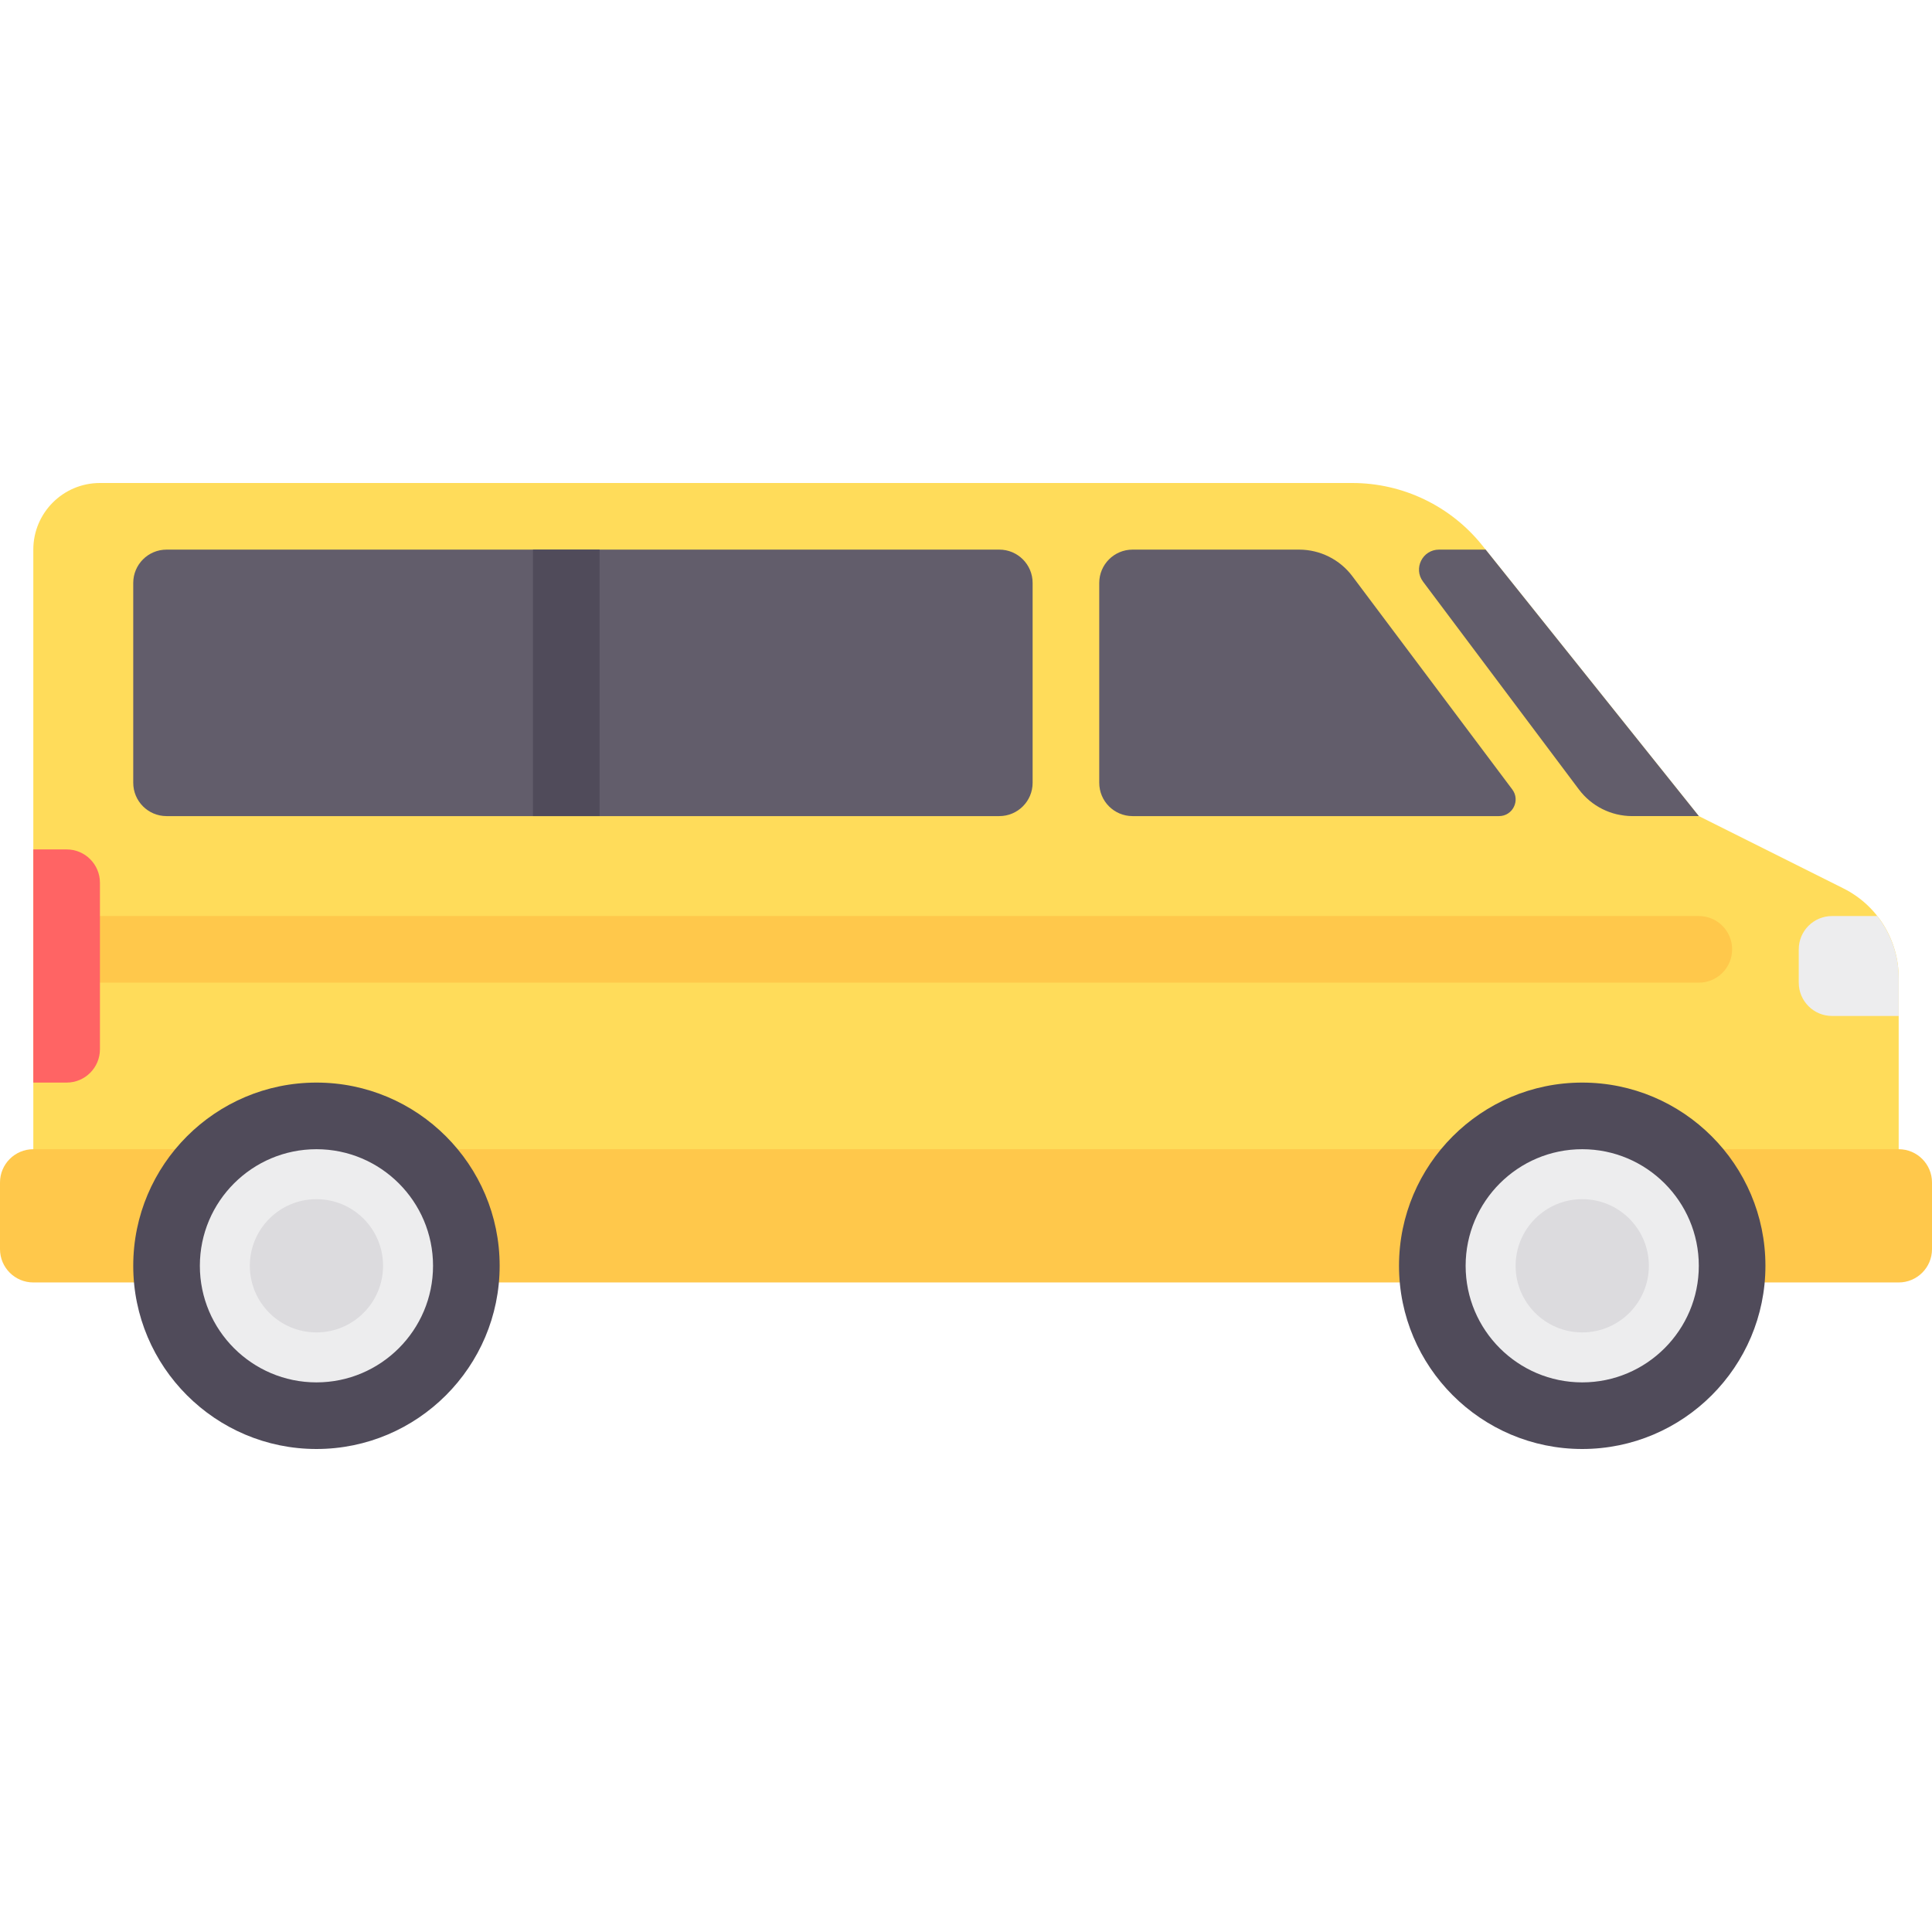
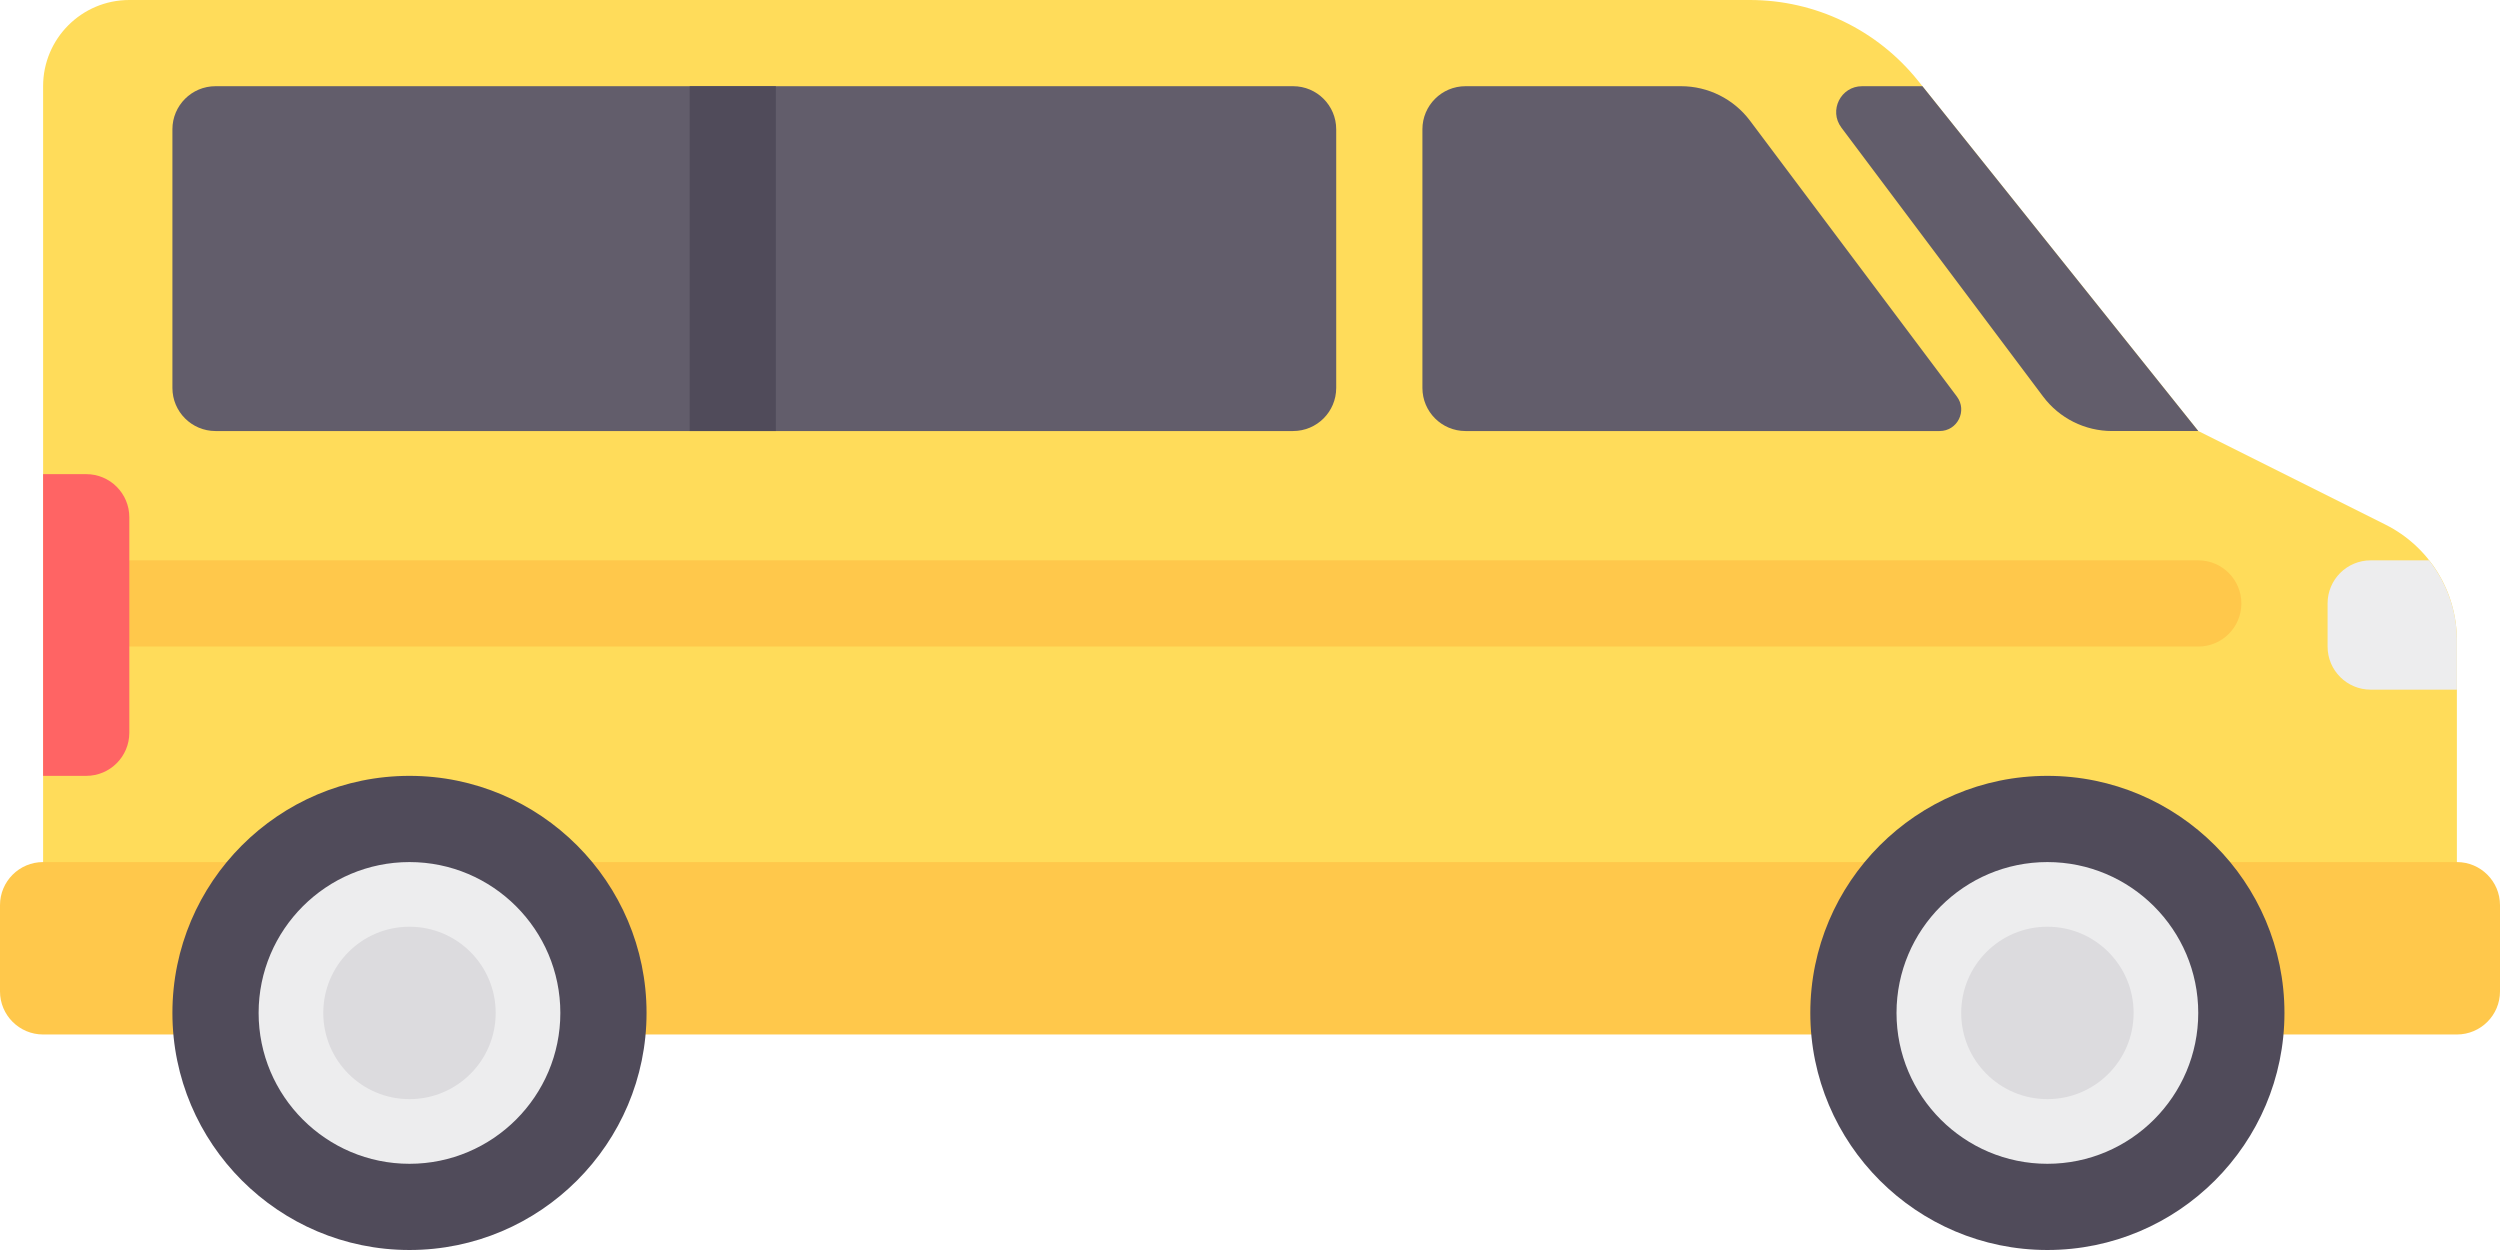
- <svg xmlns="http://www.w3.org/2000/svg" version="1.1" id="Layer_1" x="0px" y="0px" viewBox="0 0 512 512" style="enable-background:new 0 0 512 512;" xml:space="preserve">
-   <path style="fill:#FFDC5A;" d="M503.172,322.207v-63.081c0-10.031-5.667-19.201-14.639-23.687l-38.326-19.164l-57.368-71.711  C384.462,134.095,371.78,128,358.372,128H26.483c-9.751,0-17.655,7.904-17.655,17.655v180.966L503.172,322.207z" />
-   <path style="fill:#FFC84B;" d="M8.828,304.552h494.345c4.875,0,8.828,3.953,8.828,8.828v17.655c0,4.875-3.953,8.828-8.828,8.828  H8.828c-4.875,0-8.828-3.953-8.828-8.828v-17.655C0,308.504,3.953,304.552,8.828,304.552z" />
-   <circle style="fill:#EDEDEE;" cx="83.862" cy="335.448" r="40.46" />
-   <path style="fill:#504B5A;" d="M83.862,384c-26.773,0-48.552-21.779-48.552-48.552c0-26.773,21.779-48.552,48.552-48.552  s48.552,21.779,48.552,48.552C132.414,362.221,110.635,384,83.862,384z M83.862,304.552c-17.039,0-30.897,13.857-30.897,30.897  s13.857,30.897,30.897,30.897s30.897-13.857,30.897-30.897S100.902,304.552,83.862,304.552z" />
-   <circle style="fill:#DCDBDE;" cx="83.862" cy="335.448" r="17.655" />
-   <circle style="fill:#EDEDEE;" cx="419.31" cy="335.448" r="40.46" />
-   <path style="fill:#504B5A;" d="M419.305,384c-26.773,0-48.552-21.779-48.552-48.552c0-26.773,21.779-48.552,48.552-48.552  c26.773,0,48.552,21.779,48.552,48.552C467.857,362.221,446.078,384,419.305,384z M419.305,304.552  c-17.039,0-30.897,13.857-30.897,30.897s13.857,30.897,30.897,30.897s30.897-13.857,30.897-30.897S436.344,304.552,419.305,304.552z  " />
-   <circle style="fill:#DCDBDE;" cx="419.31" cy="335.448" r="17.655" />
-   <g>
-     <path style="fill:#625D6B;" d="M393.71,145.655h-12.359c-4.364,0-6.856,4.983-4.237,8.474l41.313,55.084   c3.335,4.446,8.567,7.062,14.124,7.062h17.655L393.71,145.655z" />
-     <path style="fill:#625D6B;" d="M358.4,152.717l42.372,56.497c2.183,2.91,0.106,7.062-3.531,7.062h-97.103   c-4.875,0-8.828-3.953-8.828-8.828v-52.966c0-4.875,3.953-8.828,8.828-8.828h44.138C349.833,145.655,355.065,148.271,358.4,152.717   z" />
-     <path style="fill:#625D6B;" d="M44.138,216.276h220.69c4.875,0,8.828-3.953,8.828-8.828v-52.966c0-4.875-3.953-8.828-8.828-8.828   H44.138c-4.875,0-8.828,3.953-8.828,8.828v52.966C35.31,212.323,39.263,216.276,44.138,216.276z" />
+ <svg xmlns="http://www.w3.org/2000/svg" version="1.1" id="Layer_1" x="0px" y="0px" viewBox="0 0 512.001 256" xml:space="preserve" width="512.001" height="256">
+   <defs id="defs67" />
+   <path style="fill:#ffdc5a" d="m 503.172,194.207 0,-63.081 c 0,-10.031 -5.667,-19.201 -14.639,-23.687 L 450.207,88.275 392.839,16.564 C 384.462,6.095 371.78,0 358.372,0 L 26.483,0 C 16.732,0 8.828,7.904 8.828,17.655 l 0,180.966 494.344,-4.414 z" id="path3" />
+   <path style="fill:#ffc84b" d="m 8.828,176.552 494.345,0 c 4.875,0 8.828,3.953 8.828,8.828 l 0,17.655 c 0,4.875 -3.953,8.828 -8.828,8.828 l -494.345,0 C 3.953,211.863 0,207.91 0,203.035 L 0,185.38 c 0,-4.876 3.953,-8.828 8.828,-8.828 z" id="path5" />
+   <circle style="fill:#ededee" cx="83.862" cy="207.448" r="40.46" id="circle7" />
+   <path style="fill:#504b5a" d="M 83.862,256 C 57.089,256 35.31,234.221 35.31,207.448 c 0,-26.773 21.779,-48.552 48.552,-48.552 26.773,0 48.552,21.779 48.552,48.552 0,26.773 -21.779,48.552 -48.552,48.552 z m 0,-79.448 c -17.039,0 -30.897,13.857 -30.897,30.897 0,17.04 13.857,30.897 30.897,30.897 17.04,0 30.897,-13.857 30.897,-30.897 0,-17.04 -13.857,-30.897 -30.897,-30.897 z" id="path9" />
+   <circle style="fill:#dcdbde" cx="83.862" cy="207.448" r="17.655" id="circle11" />
+   <circle style="fill:#ededee" cx="419.31" cy="207.448" r="40.46" id="circle13" />
+   <path style="fill:#504b5a" d="m 419.305,256 c -26.773,0 -48.552,-21.779 -48.552,-48.552 0,-26.773 21.779,-48.552 48.552,-48.552 26.773,0 48.552,21.779 48.552,48.552 0,26.773 -21.779,48.552 -48.552,48.552 z m 0,-79.448 c -17.039,0 -30.897,13.857 -30.897,30.897 0,17.04 13.857,30.897 30.897,30.897 17.04,0 30.897,-13.857 30.897,-30.897 0,-17.04 -13.858,-30.897 -30.897,-30.897 z" id="path15" />
+   <circle style="fill:#dcdbde" cx="419.31" cy="207.448" r="17.655" id="circle17" />
+   <g id="g19" transform="translate(0,-128)">
+     <path style="fill:#625d6b" d="m 393.71,145.655 -12.359,0 c -4.364,0 -6.856,4.983 -4.237,8.474 l 41.313,55.084 c 3.335,4.446 8.567,7.062 14.124,7.062 l 17.655,0 -56.496,-70.62 z" id="path21" />
+     <path style="fill:#625d6b" d="m 358.4,152.717 42.372,56.497 c 2.183,2.91 0.106,7.062 -3.531,7.062 l -97.103,0 c -4.875,0 -8.828,-3.953 -8.828,-8.828 l 0,-52.966 c 0,-4.875 3.953,-8.828 8.828,-8.828 l 44.138,0 c 5.557,0.001 10.789,2.617 14.124,7.063 z" id="path23" />
+     <path style="fill:#625d6b" d="m 44.138,216.276 220.69,0 c 4.875,0 8.828,-3.953 8.828,-8.828 l 0,-52.966 c 0,-4.875 -3.953,-8.828 -8.828,-8.828 l -220.69,0 c -4.875,0 -8.828,3.953 -8.828,8.828 l 0,52.966 c 0,4.875 3.953,8.828 8.828,8.828 z" id="path25" />
  </g>
-   <rect x="141.241" y="145.655" style="fill:#504B5A;" width="17.655" height="70.621" />
-   <path style="fill:#FFC84B;" d="M450.207,260.414H26.483c-4.875,0-8.828-3.953-8.828-8.828l0,0c0-4.875,3.953-8.828,8.828-8.828  h423.724c4.875,0,8.828,3.953,8.828,8.828l0,0C459.034,256.461,455.082,260.414,450.207,260.414z" />
-   <path style="fill:#FF6464;" d="M17.655,286.897H8.828v-61.793h8.828c4.875,0,8.828,3.953,8.828,8.828v44.138  C26.483,282.944,22.53,286.897,17.655,286.897z" />
-   <path style="fill:#EDEDEE;" d="M476.69,251.586v8.828c0,4.875,3.953,8.828,8.828,8.828h17.655v-10.115  c0-6.057-2.094-11.779-5.707-16.367h-11.948C480.642,242.759,476.69,246.711,476.69,251.586z" />
-   <g>
- </g>
-   <g>
- </g>
-   <g>
- </g>
-   <g>
- </g>
-   <g>
- </g>
-   <g>
- </g>
-   <g>
- </g>
-   <g>
- </g>
-   <g>
- </g>
-   <g>
- </g>
-   <g>
- </g>
-   <g>
- </g>
-   <g>
- </g>
-   <g>
- </g>
-   <g>
- </g>
+   <rect x="141.241" y="17.655" style="fill:#504b5a" width="17.655" height="70.621" id="rect27" />
+   <path style="fill:#ffc84b" d="m 450.207,132.414 -423.724,0 c -4.875,0 -8.828,-3.953 -8.828,-8.828 l 0,0 c 0,-4.875 3.953,-8.828 8.828,-8.828 l 423.724,0 c 4.875,0 8.828,3.953 8.828,8.828 l 0,0 c -0.001,4.875 -3.953,8.828 -8.828,8.828 z" id="path29" />
+   <path style="fill:#ff6464" d="m 17.655,158.897 -8.827,0 0,-61.793 8.828,0 c 4.875,0 8.828,3.953 8.828,8.828 l 0,44.138 c -0.001,4.874 -3.954,8.827 -8.829,8.827 z" id="path31" />
+   <path style="fill:#ededee" d="m 476.69,123.586 0,8.828 c 0,4.875 3.953,8.828 8.828,8.828 l 17.655,0 0,-10.115 c 0,-6.057 -2.094,-11.779 -5.707,-16.367 l -11.948,0 c -4.876,-0.001 -8.828,3.951 -8.828,8.826 z" id="path33" />
+   <g id="g35" transform="translate(0,-128)" />
+   <g id="g37" transform="translate(0,-128)" />
+   <g id="g39" transform="translate(0,-128)" />
+   <g id="g41" transform="translate(0,-128)" />
+   <g id="g43" transform="translate(0,-128)" />
+   <g id="g45" transform="translate(0,-128)" />
+   <g id="g47" transform="translate(0,-128)" />
+   <g id="g49" transform="translate(0,-128)" />
+   <g id="g51" transform="translate(0,-128)" />
+   <g id="g53" transform="translate(0,-128)" />
+   <g id="g55" transform="translate(0,-128)" />
+   <g id="g57" transform="translate(0,-128)" />
+   <g id="g59" transform="translate(0,-128)" />
+   <g id="g61" transform="translate(0,-128)" />
+   <g id="g63" transform="translate(0,-128)" />
</svg>
